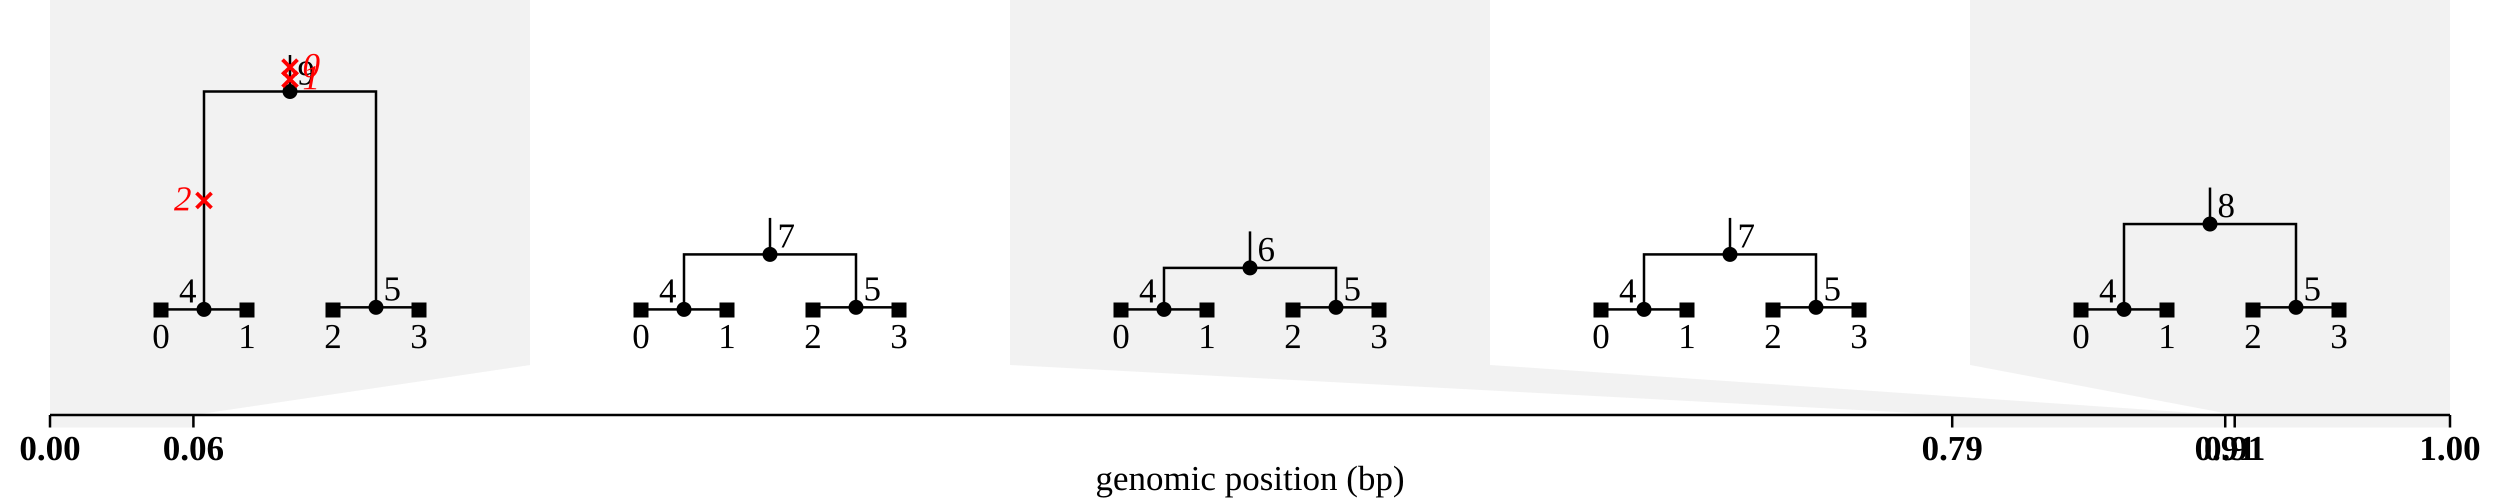
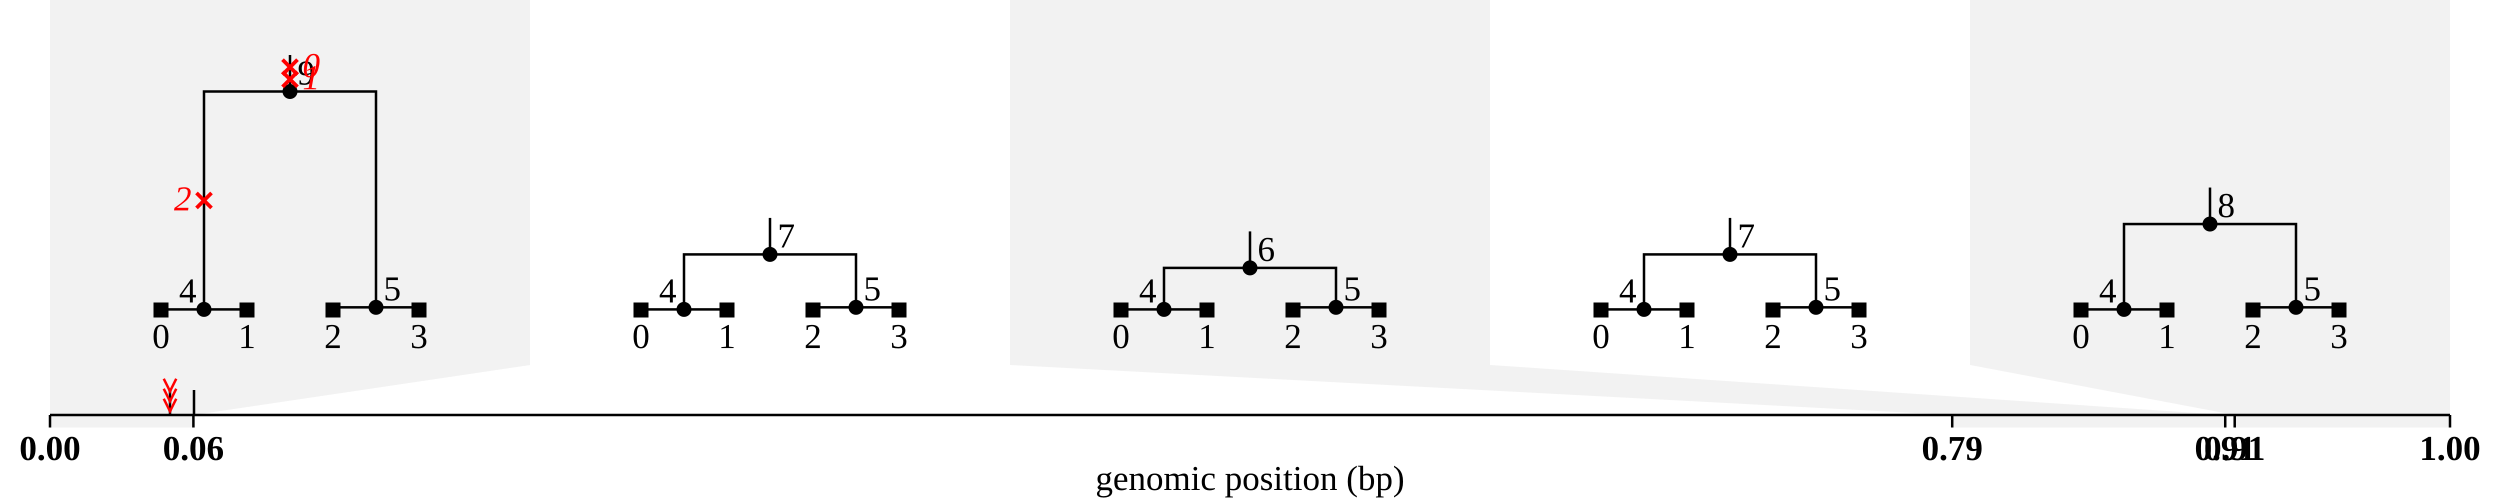
<svg xmlns="http://www.w3.org/2000/svg" baseProfile="full" height="200" version="1.1" width="1000">
  <defs>
-     <style type="text/css">.tree-sequence .background path {fill: #808080; fill-opacity:.1}.tree-sequence .axis {font-size: 14px}.tree-sequence .x-tick-label {font-weight: bold}.tree-sequence .axis, .tree {font-size: 14px; text-anchor:middle}.tree-sequence .axis line, .edge {stroke:black; fill:none}.node &gt; .sym {fill: black; stroke: none}.node .mut text {fill: red; font-style: italic}.node .mut .sym {stroke: red; stroke-width: 1.5px}.tree text {dominant-baseline: middle}.tree .lab.lft {text-anchor: end}.tree .lab.rgt {text-anchor: start}</style>
+     <style type="text/css">.tree-sequence .background path {fill: #808080; fill-opacity:.1}.tree-sequence .axis {font-size: 14px}.tree-sequence .x-tick-label {font-weight: bold}.tree-sequence .axis, .tree {font-size: 14px; text-anchor:middle}.tree-sequence .axis line, .edge {stroke:black; fill:none}.node &gt; .sym {fill: black; stroke: none}.site &gt; .sym {stroke: black}.mut text {fill: red; font-style: italic}.mut .sym {fill: none; stroke: red}.node .mut .sym {stroke-width: 1.5px}.tree text {dominant-baseline: middle}.tree .lab.lft {text-anchor: end}.tree .lab.rgt {text-anchor: start}</style>
  </defs>
  <g class="tree-sequence">
    <g class="background">
      <path d="M20,0 l192,0 l0,146 l-134.638,20 l0,5 l-57.362,0 l0,-5 l0,-20 l0,-146z" />
      <path d="M404,0 l192,0 l0,146 l294.091,20 l0,5 l-109.208,0 l0,-5 l-376.883,-20 l0,-146z" />
      <path d="M788,0 l192,0 l0,146 l0,20 l0,5 l-86.117,0 l0,-5 l-105.883,-20 l0,-146z" />
    </g>
    <g class="trees">
      <g class="treebox t0" transform="translate(20 0)">
        <g class="tree t0">
          <g class="m0 m1 node n9 p0 root s0" transform="translate(96.0 36.6)">
            <g class="a9 m2 node n4 p0 s0" transform="translate(-34.4 87.1647)">
              <g class="a4 leaf node n0 p0 sample" transform="translate(-17.2 0.235266)">
                <path class="edge" d="M 0 0 V -0.235 H 17.2" />
                <rect class="sym" height="6" width="6" x="-3" y="-3" />
                <text class="lab" transform="translate(0 12)">0</text>
              </g>
              <g class="a4 leaf node n1 p0 sample" transform="translate(17.2 0.235266)">
                <path class="edge" d="M 0 0 V -0.235 H -17.2" />
                <rect class="sym" height="6" width="6" x="-3" y="-3" />
                <text class="lab" transform="translate(0 12)">1</text>
              </g>
              <path class="edge" d="M 0 0 V -87.165 H 34.4" />
              <circle class="sym" cx="0" cy="0" r="3" />
              <text class="lab lft" transform="translate(-3 -6)">4</text>
              <g class="mut m2 s0" transform="translate(0 -43.5824)">
                <path class="sym" d="M -3,-3 l 6,6 M -3,3 l 6,-6" />
                <text class="lab lft" transform="translate(-5 0)">2</text>
              </g>
            </g>
            <g class="a9 node n5 p0" transform="translate(34.4 86.335)">
              <g class="a5 leaf node n2 p0 sample" transform="translate(-17.2 1.06499)">
                <path class="edge" d="M 0 0 V -1.065 H 17.2" />
                <rect class="sym" height="6" width="6" x="-3" y="-3" />
                <text class="lab" transform="translate(0 12)">2</text>
              </g>
              <g class="a5 leaf node n3 p0 sample" transform="translate(17.2 1.06499)">
                <path class="edge" d="M 0 0 V -1.065 H -17.2" />
                <rect class="sym" height="6" width="6" x="-3" y="-3" />
                <text class="lab" transform="translate(0 12)">3</text>
              </g>
              <path class="edge" d="M 0 0 V -86.335 H -34.4" />
              <circle class="sym" cx="0" cy="0" r="3" />
              <text class="lab rgt" transform="translate(3 -6)">5</text>
            </g>
            <path class="edge" d="M 0 0 V -14.6 H 0" />
            <circle class="sym" cx="0" cy="0" r="3" />
            <text class="lab rgt" transform="translate(3 -6)">9</text>
            <g class="mut m1 s0" transform="translate(0 -4.86667)">
              <path class="sym" d="M -3,-3 l 6,6 M -3,3 l 6,-6" />
              <text class="lab rgt" transform="translate(5 0)">1</text>
            </g>
            <g class="mut m0 s0" transform="translate(0 -9.73333)">
              <path class="sym" d="M -3,-3 l 6,6 M -3,3 l 6,-6" />
              <text class="lab rgt" transform="translate(5 0)">0</text>
            </g>
          </g>
        </g>
      </g>
      <g class="treebox t1" transform="translate(212.0 0)">
        <g class="tree t1">
          <g class="node n7 p0 root" transform="translate(96.0 101.766)">
            <g class="a7 node n4 p0" transform="translate(-34.4 21.9987)">
              <g class="a4 leaf node n0 p0 sample" transform="translate(-17.2 0.235266)">
                <path class="edge" d="M 0 0 V -0.235 H 17.2" />
                <rect class="sym" height="6" width="6" x="-3" y="-3" />
                <text class="lab" transform="translate(0 12)">0</text>
              </g>
              <g class="a4 leaf node n1 p0 sample" transform="translate(17.2 0.235266)">
                <path class="edge" d="M 0 0 V -0.235 H -17.2" />
                <rect class="sym" height="6" width="6" x="-3" y="-3" />
                <text class="lab" transform="translate(0 12)">1</text>
              </g>
              <path class="edge" d="M 0 0 V -21.999 H 34.4" />
              <circle class="sym" cx="0" cy="0" r="3" />
              <text class="lab lft" transform="translate(-3 -6)">4</text>
            </g>
            <g class="a7 node n5 p0" transform="translate(34.4 21.1689)">
              <g class="a5 leaf node n2 p0 sample" transform="translate(-17.2 1.06499)">
                <path class="edge" d="M 0 0 V -1.065 H 17.2" />
                <rect class="sym" height="6" width="6" x="-3" y="-3" />
                <text class="lab" transform="translate(0 12)">2</text>
              </g>
              <g class="a5 leaf node n3 p0 sample" transform="translate(17.2 1.06499)">
                <path class="edge" d="M 0 0 V -1.065 H -17.2" />
                <rect class="sym" height="6" width="6" x="-3" y="-3" />
                <text class="lab" transform="translate(0 12)">3</text>
              </g>
              <path class="edge" d="M 0 0 V -21.169 H -34.4" />
              <circle class="sym" cx="0" cy="0" r="3" />
              <text class="lab rgt" transform="translate(3 -6)">5</text>
            </g>
            <path class="edge" d="M 0 0 V -14.6 H 0" />
            <circle class="sym" cx="0" cy="0" r="3" />
            <text class="lab rgt" transform="translate(3 -6)">7</text>
          </g>
        </g>
      </g>
      <g class="treebox t2" transform="translate(404.0 0)">
        <g class="tree t2">
          <g class="node n6 p0 root" transform="translate(96.0 107.16)">
            <g class="a6 node n4 p0" transform="translate(-34.4 16.6042)">
              <g class="a4 leaf node n0 p0 sample" transform="translate(-17.2 0.235266)">
                <path class="edge" d="M 0 0 V -0.235 H 17.2" />
                <rect class="sym" height="6" width="6" x="-3" y="-3" />
                <text class="lab" transform="translate(0 12)">0</text>
              </g>
              <g class="a4 leaf node n1 p0 sample" transform="translate(17.2 0.235266)">
                <path class="edge" d="M 0 0 V -0.235 H -17.2" />
                <rect class="sym" height="6" width="6" x="-3" y="-3" />
                <text class="lab" transform="translate(0 12)">1</text>
              </g>
              <path class="edge" d="M 0 0 V -16.604 H 34.4" />
              <circle class="sym" cx="0" cy="0" r="3" />
              <text class="lab lft" transform="translate(-3 -6)">4</text>
            </g>
            <g class="a6 node n5 p0" transform="translate(34.4 15.7745)">
              <g class="a5 leaf node n2 p0 sample" transform="translate(-17.2 1.06499)">
                <path class="edge" d="M 0 0 V -1.065 H 17.2" />
                <rect class="sym" height="6" width="6" x="-3" y="-3" />
                <text class="lab" transform="translate(0 12)">2</text>
              </g>
              <g class="a5 leaf node n3 p0 sample" transform="translate(17.2 1.06499)">
                <path class="edge" d="M 0 0 V -1.065 H -17.2" />
                <rect class="sym" height="6" width="6" x="-3" y="-3" />
                <text class="lab" transform="translate(0 12)">3</text>
              </g>
              <path class="edge" d="M 0 0 V -15.774 H -34.4" />
              <circle class="sym" cx="0" cy="0" r="3" />
              <text class="lab rgt" transform="translate(3 -6)">5</text>
            </g>
            <path class="edge" d="M 0 0 V -14.6 H 0" />
            <circle class="sym" cx="0" cy="0" r="3" />
            <text class="lab rgt" transform="translate(3 -6)">6</text>
          </g>
        </g>
      </g>
      <g class="treebox t3" transform="translate(596.0 0)">
        <g class="tree t3">
          <g class="node n7 p0 root" transform="translate(96.0 101.766)">
            <g class="a7 node n4 p0" transform="translate(-34.4 21.9987)">
              <g class="a4 leaf node n0 p0 sample" transform="translate(-17.2 0.235266)">
                <path class="edge" d="M 0 0 V -0.235 H 17.2" />
                <rect class="sym" height="6" width="6" x="-3" y="-3" />
                <text class="lab" transform="translate(0 12)">0</text>
              </g>
              <g class="a4 leaf node n1 p0 sample" transform="translate(17.2 0.235266)">
                <path class="edge" d="M 0 0 V -0.235 H -17.2" />
                <rect class="sym" height="6" width="6" x="-3" y="-3" />
                <text class="lab" transform="translate(0 12)">1</text>
              </g>
              <path class="edge" d="M 0 0 V -21.999 H 34.4" />
              <circle class="sym" cx="0" cy="0" r="3" />
              <text class="lab lft" transform="translate(-3 -6)">4</text>
            </g>
            <g class="a7 node n5 p0" transform="translate(34.4 21.1689)">
              <g class="a5 leaf node n2 p0 sample" transform="translate(-17.2 1.06499)">
                <path class="edge" d="M 0 0 V -1.065 H 17.2" />
                <rect class="sym" height="6" width="6" x="-3" y="-3" />
                <text class="lab" transform="translate(0 12)">2</text>
              </g>
              <g class="a5 leaf node n3 p0 sample" transform="translate(17.2 1.06499)">
                <path class="edge" d="M 0 0 V -1.065 H -17.2" />
                <rect class="sym" height="6" width="6" x="-3" y="-3" />
                <text class="lab" transform="translate(0 12)">3</text>
              </g>
              <path class="edge" d="M 0 0 V -21.169 H -34.4" />
              <circle class="sym" cx="0" cy="0" r="3" />
              <text class="lab rgt" transform="translate(3 -6)">5</text>
            </g>
            <path class="edge" d="M 0 0 V -14.6 H 0" />
            <circle class="sym" cx="0" cy="0" r="3" />
            <text class="lab rgt" transform="translate(3 -6)">7</text>
          </g>
        </g>
      </g>
      <g class="treebox t4" transform="translate(788.0 0)">
        <g class="tree t4">
          <g class="node n8 p0 root" transform="translate(96.0 89.6166)">
            <g class="a8 node n4 p0" transform="translate(-34.4 34.1482)">
              <g class="a4 leaf node n0 p0 sample" transform="translate(-17.2 0.235266)">
                <path class="edge" d="M 0 0 V -0.235 H 17.2" />
                <rect class="sym" height="6" width="6" x="-3" y="-3" />
                <text class="lab" transform="translate(0 12)">0</text>
              </g>
              <g class="a4 leaf node n1 p0 sample" transform="translate(17.2 0.235266)">
                <path class="edge" d="M 0 0 V -0.235 H -17.2" />
                <rect class="sym" height="6" width="6" x="-3" y="-3" />
                <text class="lab" transform="translate(0 12)">1</text>
              </g>
              <path class="edge" d="M 0 0 V -34.148 H 34.4" />
              <circle class="sym" cx="0" cy="0" r="3" />
              <text class="lab lft" transform="translate(-3 -6)">4</text>
            </g>
            <g class="a8 node n5 p0" transform="translate(34.4 33.3184)">
              <g class="a5 leaf node n2 p0 sample" transform="translate(-17.2 1.06499)">
                <path class="edge" d="M 0 0 V -1.065 H 17.2" />
                <rect class="sym" height="6" width="6" x="-3" y="-3" />
                <text class="lab" transform="translate(0 12)">2</text>
              </g>
              <g class="a5 leaf node n3 p0 sample" transform="translate(17.2 1.06499)">
                <path class="edge" d="M 0 0 V -1.065 H -17.2" />
                <rect class="sym" height="6" width="6" x="-3" y="-3" />
                <text class="lab" transform="translate(0 12)">3</text>
              </g>
              <path class="edge" d="M 0 0 V -33.318 H -34.4" />
              <circle class="sym" cx="0" cy="0" r="3" />
              <text class="lab rgt" transform="translate(3 -6)">5</text>
            </g>
            <path class="edge" d="M 0 0 V -14.6 H 0" />
            <circle class="sym" cx="0" cy="0" r="3" />
            <text class="lab rgt" transform="translate(3 -6)">8</text>
          </g>
        </g>
      </g>
    </g>
    <g class="axis">
      <line x1="20" x2="980" y1="166" y2="166" />
-       <line x1="20" x2="20" y1="166" y2="171" />
+       <line class="tick" x1="20" x2="20" y1="166" y2="171" />
      <g transform="translate(20, 184)">
        <text class="x-tick-label" text-anchor="middle">0.00</text>
      </g>
-       <line x1="77.362" x2="77.362" y1="166" y2="171" />
+       <line class="tick" x1="77.362" x2="77.362" y1="166" y2="171" />
      <g transform="translate(77.3623, 184)">
        <text class="x-tick-label" text-anchor="middle">0.06</text>
      </g>
-       <line x1="780.883" x2="780.883" y1="166" y2="171" />
+       <line class="tick" x1="780.883" x2="780.883" y1="166" y2="171" />
      <g transform="translate(780.883, 184)">
        <text class="x-tick-label" text-anchor="middle">0.79</text>
      </g>
-       <line x1="890.091" x2="890.091" y1="166" y2="171" />
+       <line class="tick" x1="890.091" x2="890.091" y1="166" y2="171" />
      <g transform="translate(890.091, 184)">
        <text class="x-tick-label" text-anchor="middle">0.91</text>
      </g>
-       <line x1="893.883" x2="893.883" y1="166" y2="171" />
+       <line class="tick" x1="893.883" x2="893.883" y1="166" y2="171" />
      <g transform="translate(893.883, 184)">
        <text class="x-tick-label" text-anchor="middle">0.91</text>
      </g>
-       <line x1="980.0" x2="980.0" y1="166" y2="171" />
+       <line class="tick" x1="980.0" x2="980.0" y1="166" y2="171" />
      <g transform="translate(980.0, 184)">
        <text class="x-tick-label" text-anchor="middle">1.00</text>
+       </g>
+       <g class="site s0">
+         <path class="sym" d="M 68.0 166 v -10" />
+         <g class="mut m0">
+           <polyline class="sym" points="65.5,159.5 68.0,164.5 70.5,159.5" />
+         </g>
+         <g class="mut m1">
+           <polyline class="sym" points="65.5,155.5 68.0,160.5 70.5,155.5" />
+         </g>
+         <g class="mut m2">
+           <polyline class="sym" points="65.5,151.5 68.0,156.5 70.5,151.5" />
+         </g>
+       </g>
+       <g class="site s1">
+         <path class="sym" d="M 77.6 166 v -10" />
      </g>
      <g transform="translate(500.0, 196)">
        <text class="x-label" text-anchor="middle">genomic position (bp)</text>
      </g>
    </g>
  </g>
</svg>
